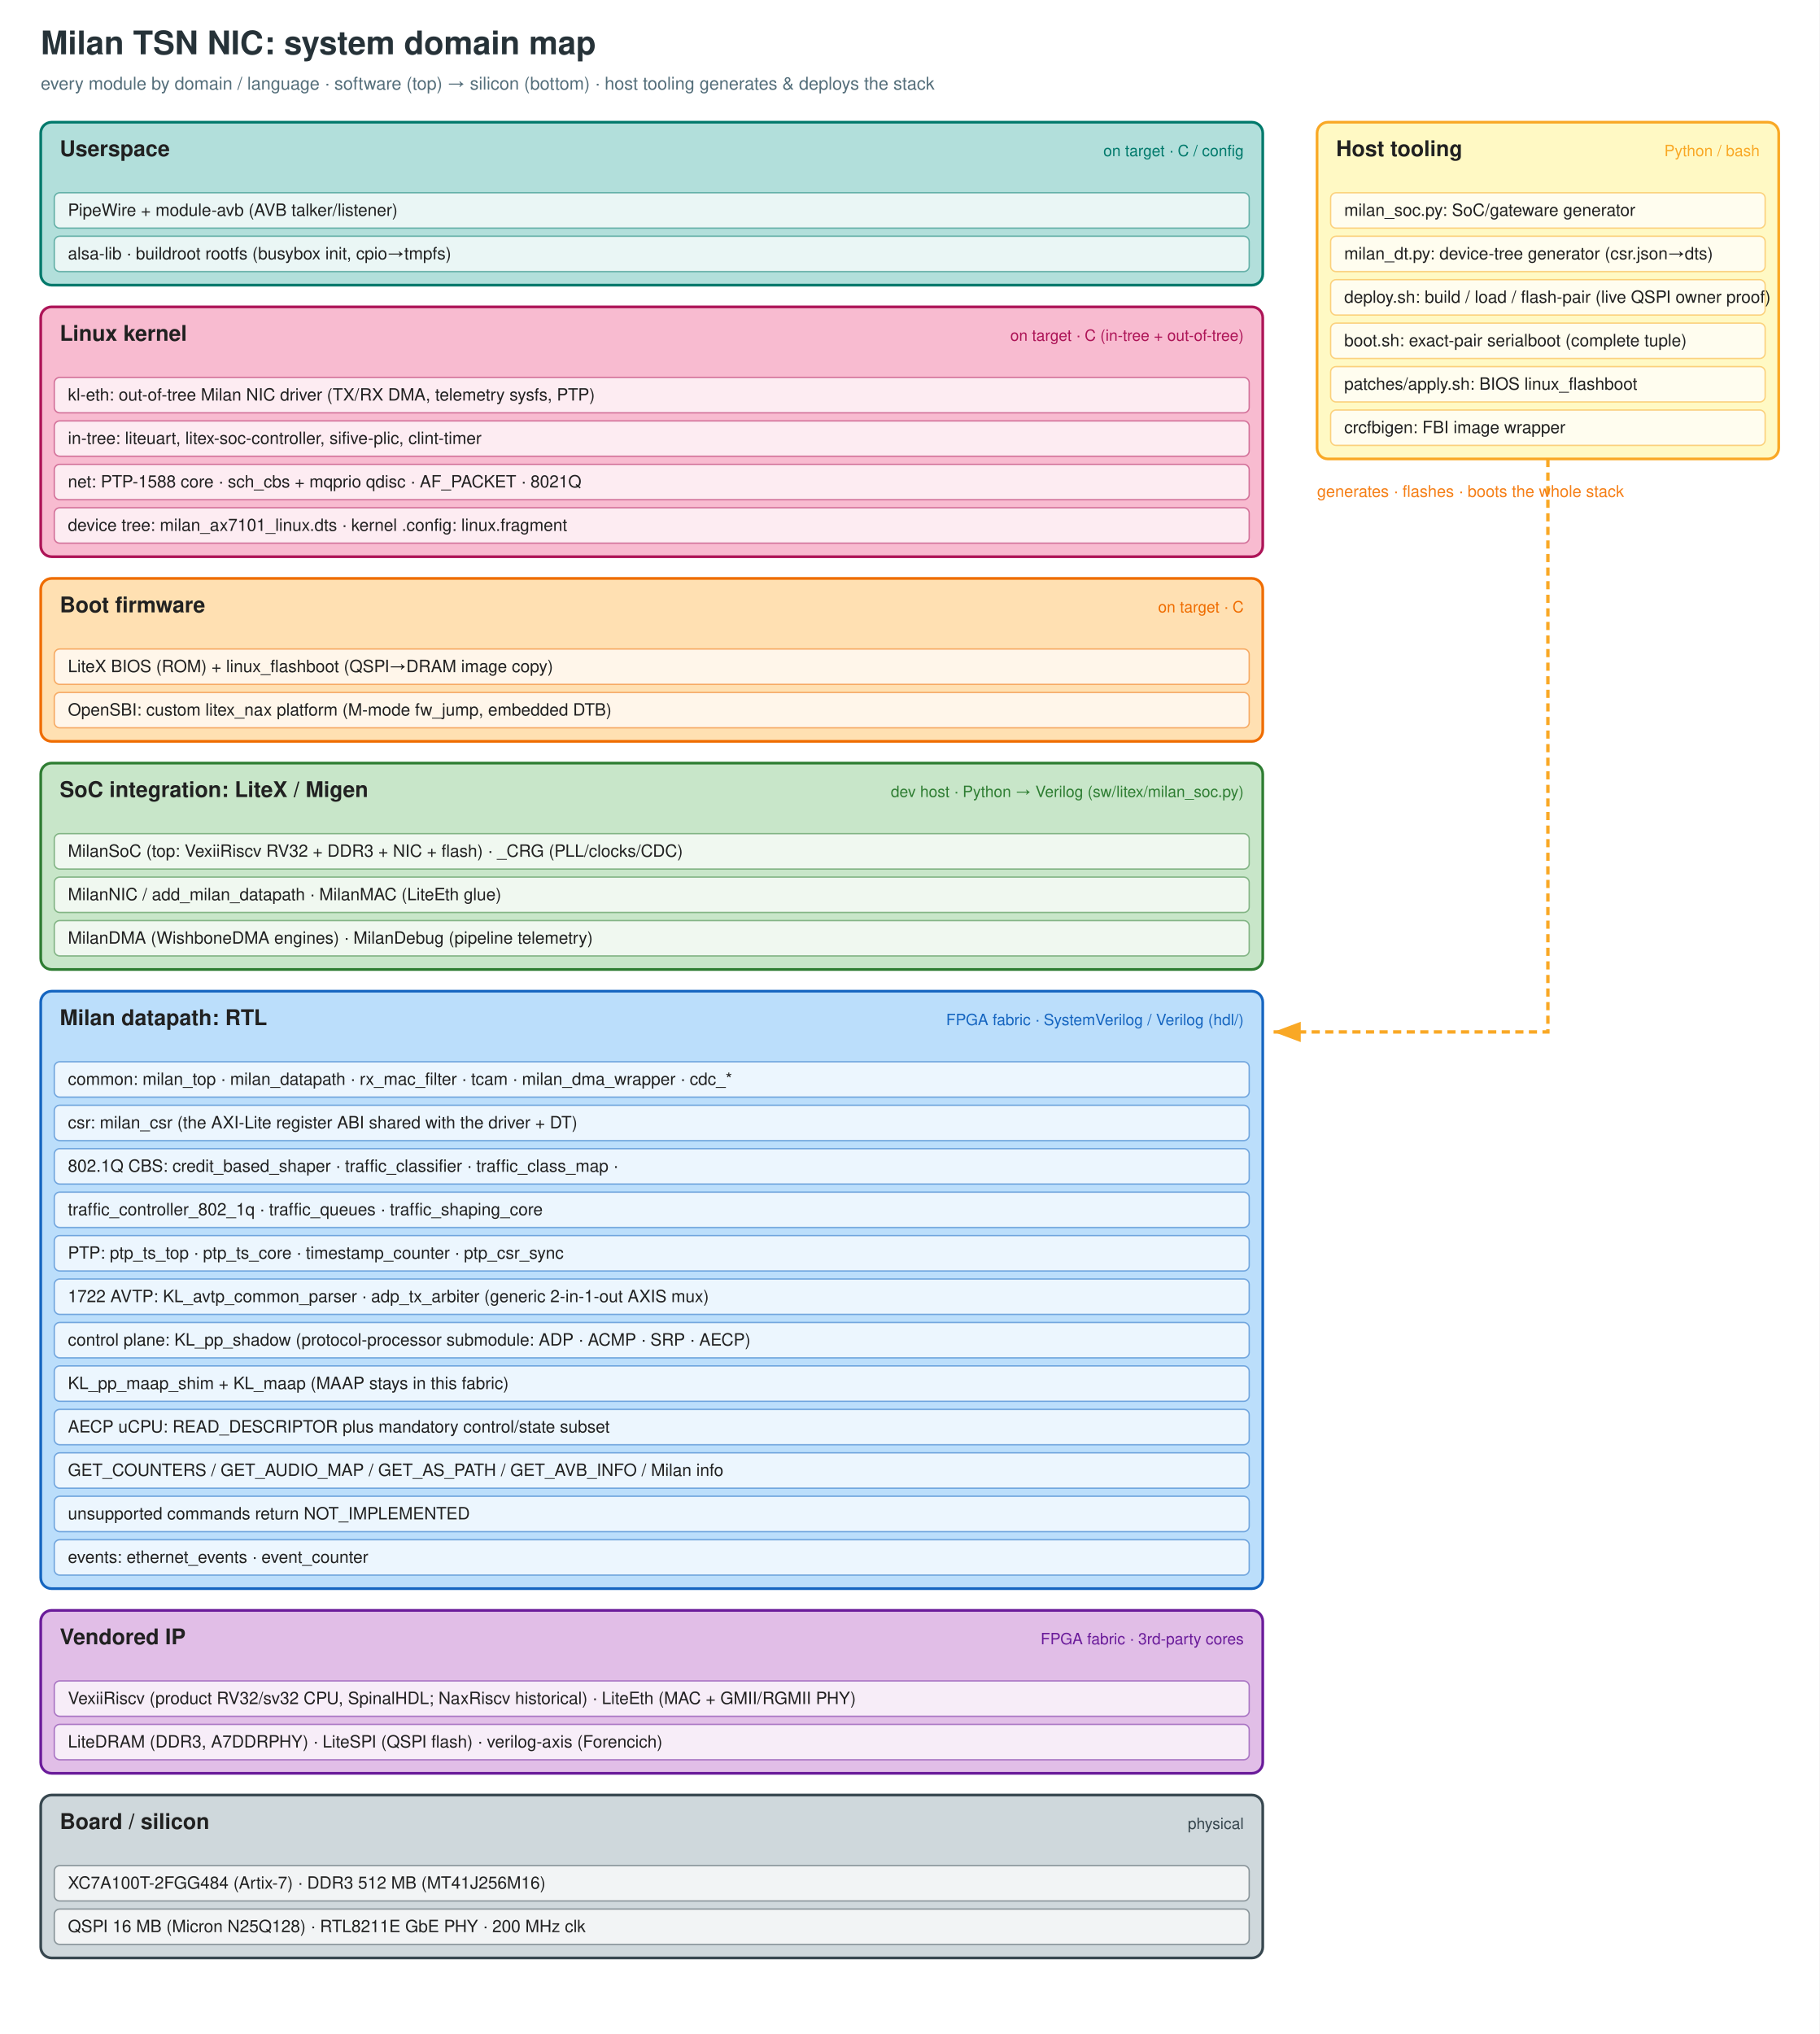
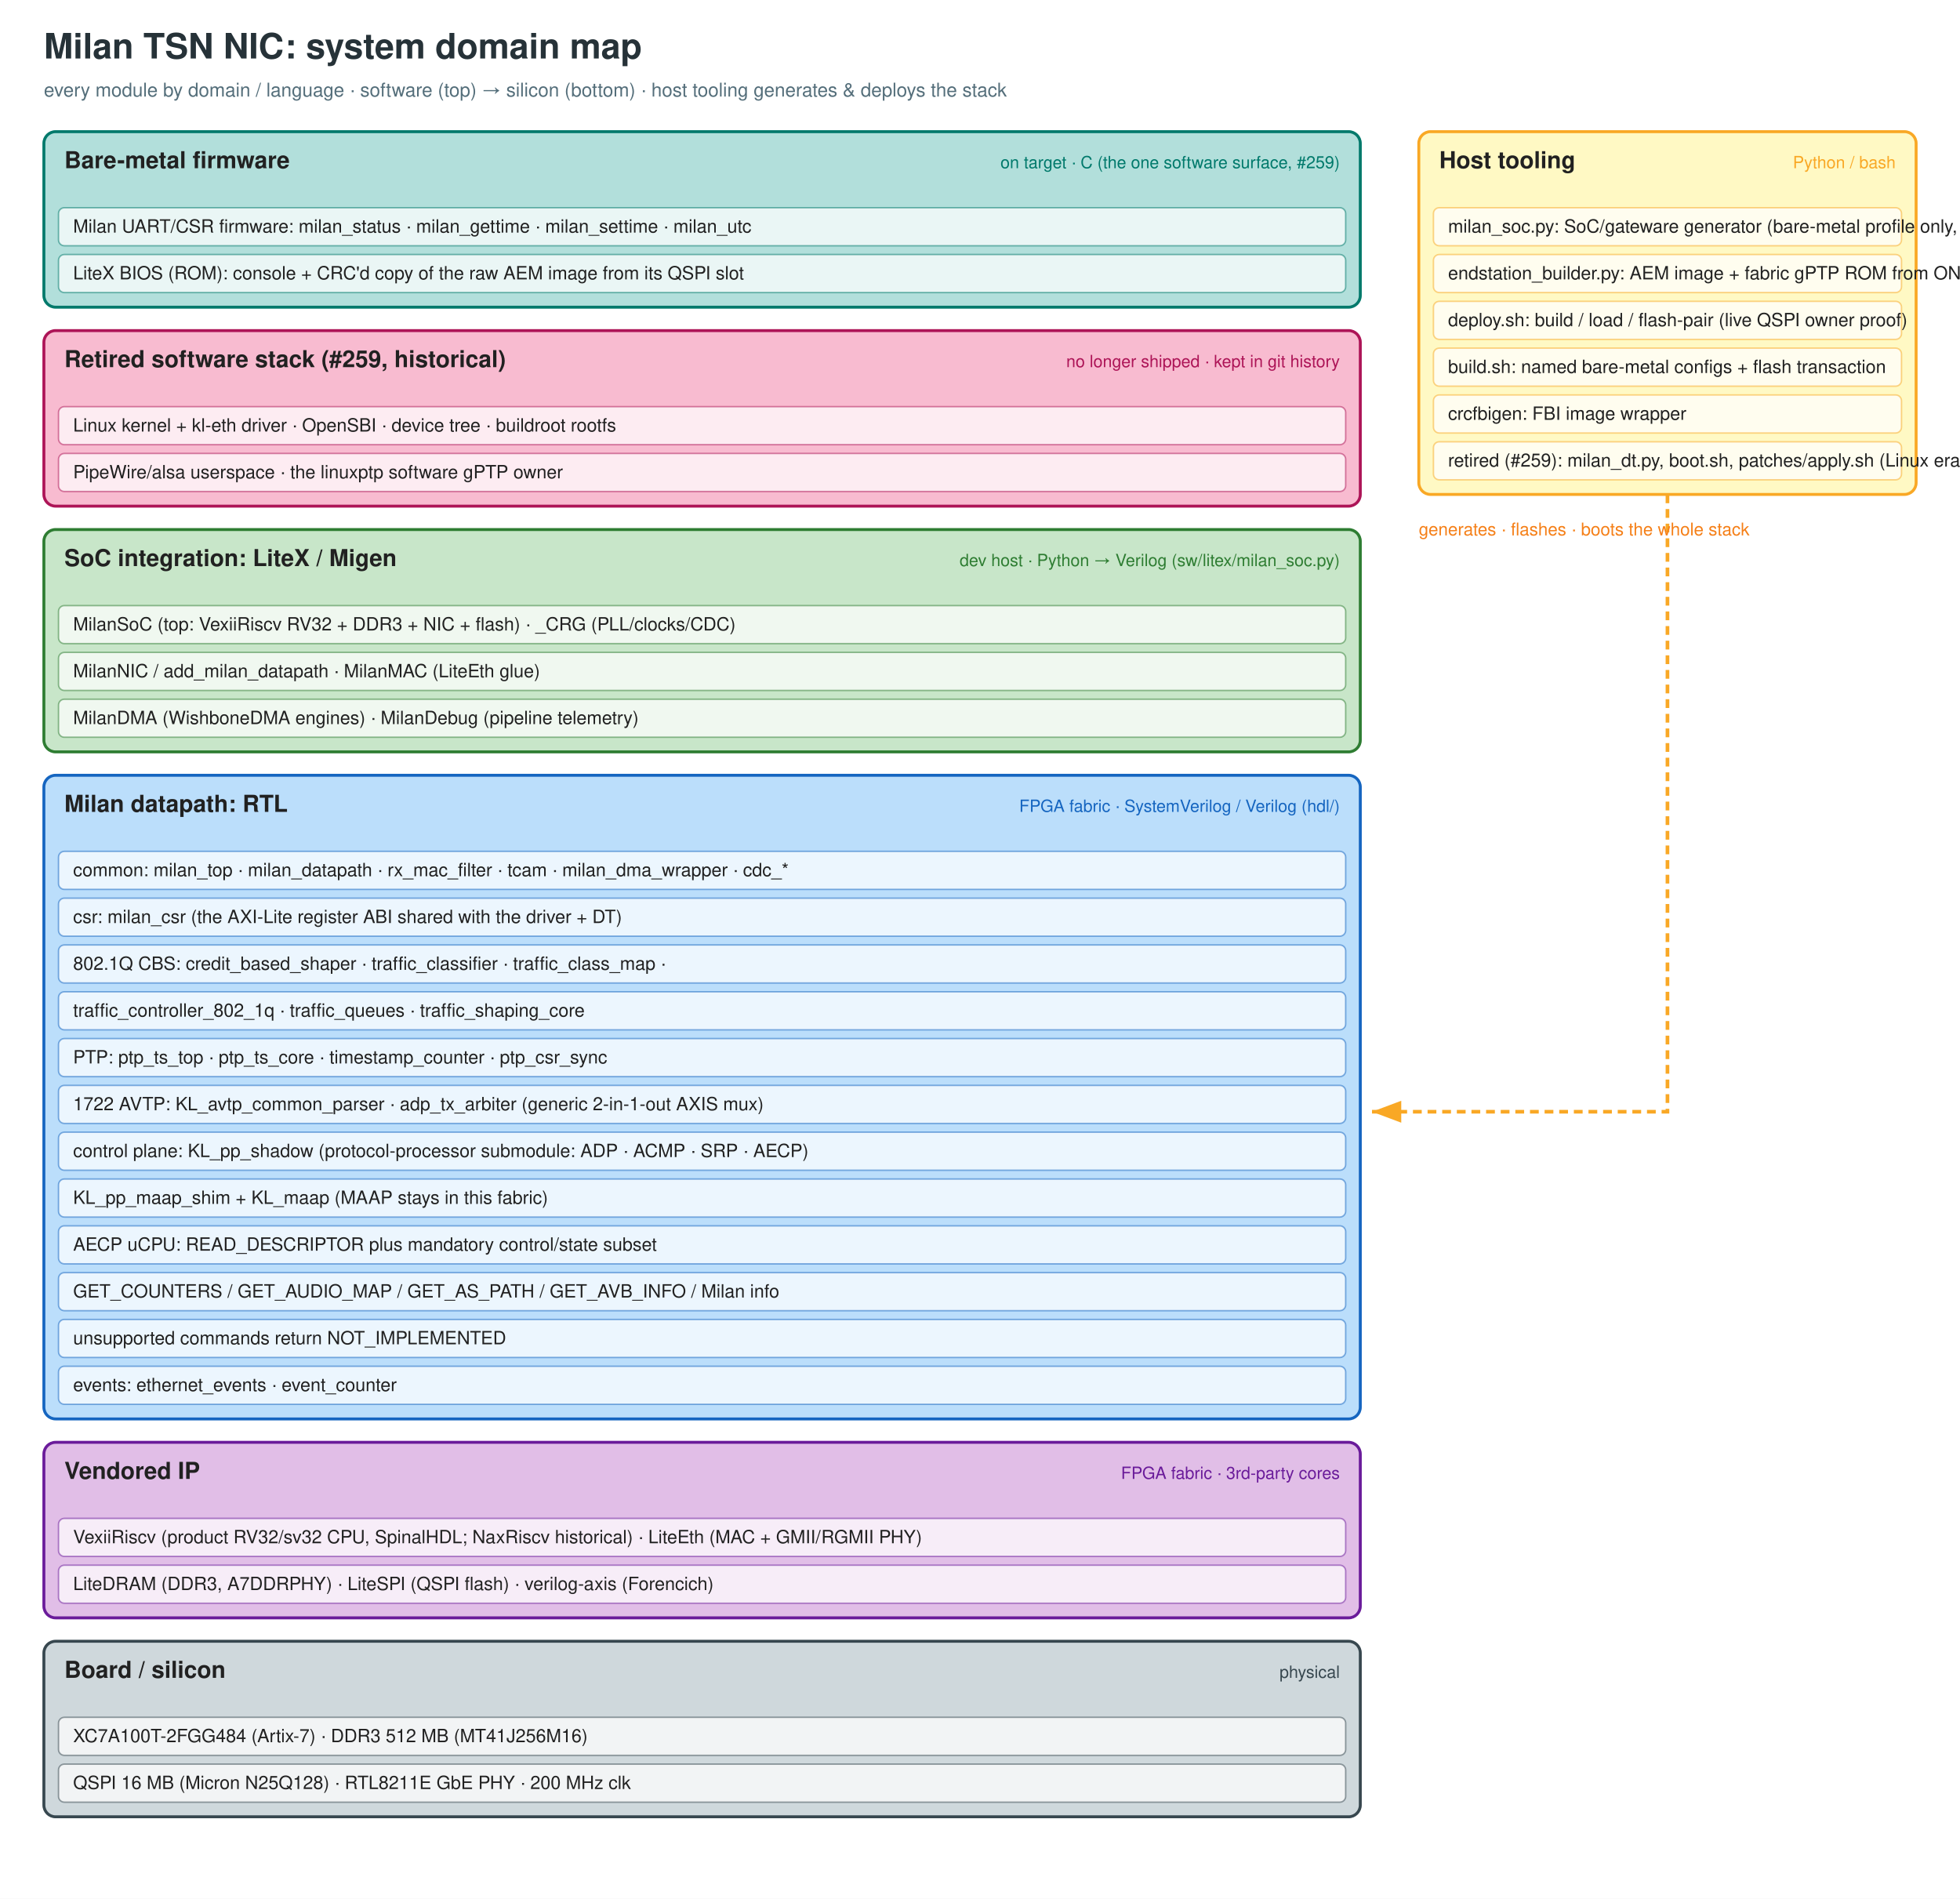
- <svg xmlns="http://www.w3.org/2000/svg" width="1340" height="1498" viewBox="0 0 1340 1498" font-family="Helvetica,Arial,sans-serif">
-   <rect width="1340" height="1498" fill="#ffffff" />
+ <svg xmlns="http://www.w3.org/2000/svg" width="1340" height="1298" viewBox="0 0 1340 1298" font-family="Helvetica,Arial,sans-serif">
+   <rect width="1340" height="1298" fill="#ffffff" />
  <text x="30" y="40" font-size="24" font-weight="bold" fill="#263238">Milan TSN NIC: system domain map</text>
  <text x="30" y="66" font-size="13" fill="#546E7A">every module by domain / language · software (top) → silicon (bottom) · host tooling generates &amp; deploys the stack</text>
  <rect x="30" y="90" width="900" height="120" rx="8" fill="#B2DFDB" stroke="#00796B" stroke-width="2" />
-   <text x="44" y="115" font-size="16" font-weight="bold" fill="#212121">Userspace</text>
+   <text x="44" y="115" font-size="16" font-weight="bold" fill="#212121">Bare-metal firmware</text>
  <text x="44" y="115" font-size="16" fill="#212121">
    <tspan> </tspan>
  </text>
-   <text x="916" y="115" font-size="11.5" fill="#00796B" text-anchor="end">on target · C / config</text>
+   <text x="916" y="115" font-size="11.5" fill="#00796B" text-anchor="end">on target · C (the one software surface, #259)</text>
  <rect x="40" y="142" width="880" height="26" rx="4" fill="#ffffff" fill-opacity="0.72" stroke="#00796B" stroke-opacity="0.5" stroke-width="1" />
-   <text x="50" y="159" font-size="12.5" fill="#212121">PipeWire + module-avb (AVB talker/listener)</text>
+   <text x="50" y="159" font-size="12.5" fill="#212121">Milan UART/CSR firmware: milan_status · milan_gettime · milan_settime · milan_utc</text>
  <rect x="40" y="174" width="880" height="26" rx="4" fill="#ffffff" fill-opacity="0.72" stroke="#00796B" stroke-opacity="0.5" stroke-width="1" />
-   <text x="50" y="191" font-size="12.5" fill="#212121">alsa-lib · buildroot rootfs (busybox init, cpio→tmpfs)</text>
-   <rect x="30" y="226" width="900" height="184" rx="8" fill="#F8BBD0" stroke="#AD1457" stroke-width="2" />
-   <text x="44" y="251" font-size="16" font-weight="bold" fill="#212121">Linux kernel</text>
+   <text x="50" y="191" font-size="12.5" fill="#212121">LiteX BIOS (ROM): console + CRC'd copy of the raw AEM image from its QSPI slot</text>
+   <rect x="30" y="226" width="900" height="120" rx="8" fill="#F8BBD0" stroke="#AD1457" stroke-width="2" />
+   <text x="44" y="251" font-size="16" font-weight="bold" fill="#212121">Retired software stack (#259, historical)</text>
  <text x="44" y="251" font-size="16" fill="#212121">
    <tspan> </tspan>
  </text>
-   <text x="916" y="251" font-size="11.5" fill="#AD1457" text-anchor="end">on target · C (in-tree + out-of-tree)</text>
+   <text x="916" y="251" font-size="11.5" fill="#AD1457" text-anchor="end">no longer shipped · kept in git history</text>
  <rect x="40" y="278" width="880" height="26" rx="4" fill="#ffffff" fill-opacity="0.72" stroke="#AD1457" stroke-opacity="0.5" stroke-width="1" />
-   <text x="50" y="295" font-size="12.5" fill="#212121">kl-eth: out-of-tree Milan NIC driver (TX/RX DMA, telemetry sysfs, PTP)</text>
+   <text x="50" y="295" font-size="12.5" fill="#212121">Linux kernel + kl-eth driver · OpenSBI · device tree · buildroot rootfs</text>
  <rect x="40" y="310" width="880" height="26" rx="4" fill="#ffffff" fill-opacity="0.72" stroke="#AD1457" stroke-opacity="0.5" stroke-width="1" />
-   <text x="50" y="327" font-size="12.5" fill="#212121">in-tree: liteuart, litex-soc-controller, sifive-plic, clint-timer</text>
-   <rect x="40" y="342" width="880" height="26" rx="4" fill="#ffffff" fill-opacity="0.72" stroke="#AD1457" stroke-opacity="0.5" stroke-width="1" />
-   <text x="50" y="359" font-size="12.5" fill="#212121">net: PTP-1588 core · sch_cbs + mqprio qdisc · AF_PACKET · 8021Q</text>
-   <rect x="40" y="374" width="880" height="26" rx="4" fill="#ffffff" fill-opacity="0.72" stroke="#AD1457" stroke-opacity="0.5" stroke-width="1" />
-   <text x="50" y="391" font-size="12.5" fill="#212121">device tree: milan_ax7101_linux.dts  ·  kernel .config: linux.fragment</text>
-   <rect x="30" y="426" width="900" height="120" rx="8" fill="#FFE0B2" stroke="#EF6C00" stroke-width="2" />
-   <text x="44" y="451" font-size="16" font-weight="bold" fill="#212121">Boot firmware</text>
-   <text x="44" y="451" font-size="16" fill="#212121">
+   <text x="50" y="327" font-size="12.5" fill="#212121">PipeWire/alsa userspace · the linuxptp software gPTP owner</text>
+   <rect x="30" y="362" width="900" height="152" rx="8" fill="#C8E6C9" stroke="#2E7D32" stroke-width="2" />
+   <text x="44" y="387" font-size="16" font-weight="bold" fill="#212121">SoC integration: LiteX / Migen</text>
+   <text x="44" y="387" font-size="16" fill="#212121">
    <tspan> </tspan>
  </text>
-   <text x="916" y="451" font-size="11.5" fill="#EF6C00" text-anchor="end">on target · C</text>
-   <rect x="40" y="478" width="880" height="26" rx="4" fill="#ffffff" fill-opacity="0.72" stroke="#EF6C00" stroke-opacity="0.5" stroke-width="1" />
-   <text x="50" y="495" font-size="12.5" fill="#212121">LiteX BIOS (ROM) + linux_flashboot (QSPI→DRAM image copy)</text>
-   <rect x="40" y="510" width="880" height="26" rx="4" fill="#ffffff" fill-opacity="0.72" stroke="#EF6C00" stroke-opacity="0.5" stroke-width="1" />
-   <text x="50" y="527" font-size="12.5" fill="#212121">OpenSBI: custom litex_nax platform (M-mode fw_jump, embedded DTB)</text>
-   <rect x="30" y="562" width="900" height="152" rx="8" fill="#C8E6C9" stroke="#2E7D32" stroke-width="2" />
-   <text x="44" y="587" font-size="16" font-weight="bold" fill="#212121">SoC integration: LiteX / Migen</text>
-   <text x="44" y="587" font-size="16" fill="#212121">
+   <text x="916" y="387" font-size="11.5" fill="#2E7D32" text-anchor="end">dev host · Python → Verilog  (sw/litex/milan_soc.py)</text>
+   <rect x="40" y="414" width="880" height="26" rx="4" fill="#ffffff" fill-opacity="0.72" stroke="#2E7D32" stroke-opacity="0.5" stroke-width="1" />
+   <text x="50" y="431" font-size="12.5" fill="#212121">MilanSoC (top: VexiiRiscv RV32 + DDR3 + NIC + flash)   ·   _CRG (PLL/clocks/CDC)</text>
+   <rect x="40" y="446" width="880" height="26" rx="4" fill="#ffffff" fill-opacity="0.72" stroke="#2E7D32" stroke-opacity="0.5" stroke-width="1" />
+   <text x="50" y="463" font-size="12.5" fill="#212121">MilanNIC / add_milan_datapath   ·   MilanMAC (LiteEth glue)</text>
+   <rect x="40" y="478" width="880" height="26" rx="4" fill="#ffffff" fill-opacity="0.72" stroke="#2E7D32" stroke-opacity="0.5" stroke-width="1" />
+   <text x="50" y="495" font-size="12.5" fill="#212121">MilanDMA (WishboneDMA engines)   ·   MilanDebug (pipeline telemetry)</text>
+   <rect x="30" y="530" width="900" height="440" rx="8" fill="#BBDEFB" stroke="#1565C0" stroke-width="2" />
+   <text x="44" y="555" font-size="16" font-weight="bold" fill="#212121">Milan datapath: RTL</text>
+   <text x="44" y="555" font-size="16" fill="#212121">
    <tspan> </tspan>
  </text>
-   <text x="916" y="587" font-size="11.5" fill="#2E7D32" text-anchor="end">dev host · Python → Verilog  (sw/litex/milan_soc.py)</text>
-   <rect x="40" y="614" width="880" height="26" rx="4" fill="#ffffff" fill-opacity="0.72" stroke="#2E7D32" stroke-opacity="0.5" stroke-width="1" />
-   <text x="50" y="631" font-size="12.5" fill="#212121">MilanSoC (top: VexiiRiscv RV32 + DDR3 + NIC + flash)   ·   _CRG (PLL/clocks/CDC)</text>
-   <rect x="40" y="646" width="880" height="26" rx="4" fill="#ffffff" fill-opacity="0.72" stroke="#2E7D32" stroke-opacity="0.5" stroke-width="1" />
-   <text x="50" y="663" font-size="12.5" fill="#212121">MilanNIC / add_milan_datapath   ·   MilanMAC (LiteEth glue)</text>
-   <rect x="40" y="678" width="880" height="26" rx="4" fill="#ffffff" fill-opacity="0.72" stroke="#2E7D32" stroke-opacity="0.5" stroke-width="1" />
-   <text x="50" y="695" font-size="12.5" fill="#212121">MilanDMA (WishboneDMA engines)   ·   MilanDebug (pipeline telemetry)</text>
-   <rect x="30" y="730" width="900" height="440" rx="8" fill="#BBDEFB" stroke="#1565C0" stroke-width="2" />
-   <text x="44" y="755" font-size="16" font-weight="bold" fill="#212121">Milan datapath: RTL</text>
-   <text x="44" y="755" font-size="16" fill="#212121">
+   <text x="916" y="555" font-size="11.5" fill="#1565C0" text-anchor="end">FPGA fabric · SystemVerilog / Verilog  (hdl/)</text>
+   <rect x="40" y="582" width="880" height="26" rx="4" fill="#ffffff" fill-opacity="0.72" stroke="#1565C0" stroke-opacity="0.5" stroke-width="1" />
+   <text x="50" y="599" font-size="12.5" fill="#212121">common: milan_top · milan_datapath · rx_mac_filter · tcam · milan_dma_wrapper · cdc_*</text>
+   <rect x="40" y="614" width="880" height="26" rx="4" fill="#ffffff" fill-opacity="0.72" stroke="#1565C0" stroke-opacity="0.5" stroke-width="1" />
+   <text x="50" y="631" font-size="12.5" fill="#212121">csr: milan_csr  (the AXI-Lite register ABI shared with the driver + DT)</text>
+   <rect x="40" y="646" width="880" height="26" rx="4" fill="#ffffff" fill-opacity="0.72" stroke="#1565C0" stroke-opacity="0.5" stroke-width="1" />
+   <text x="50" y="663" font-size="12.5" fill="#212121">802.1Q CBS: credit_based_shaper · traffic_classifier · traffic_class_map ·</text>
+   <rect x="40" y="678" width="880" height="26" rx="4" fill="#ffffff" fill-opacity="0.72" stroke="#1565C0" stroke-opacity="0.5" stroke-width="1" />
+   <text x="50" y="695" font-size="12.5" fill="#212121">            traffic_controller_802_1q · traffic_queues · traffic_shaping_core</text>
+   <rect x="40" y="710" width="880" height="26" rx="4" fill="#ffffff" fill-opacity="0.72" stroke="#1565C0" stroke-opacity="0.5" stroke-width="1" />
+   <text x="50" y="727" font-size="12.5" fill="#212121">PTP: ptp_ts_top · ptp_ts_core · timestamp_counter · ptp_csr_sync</text>
+   <rect x="40" y="742" width="880" height="26" rx="4" fill="#ffffff" fill-opacity="0.72" stroke="#1565C0" stroke-opacity="0.5" stroke-width="1" />
+   <text x="50" y="759" font-size="12.5" fill="#212121">1722 AVTP: KL_avtp_common_parser   ·   adp_tx_arbiter (generic 2-in-1-out AXIS mux)</text>
+   <rect x="40" y="774" width="880" height="26" rx="4" fill="#ffffff" fill-opacity="0.72" stroke="#1565C0" stroke-opacity="0.5" stroke-width="1" />
+   <text x="50" y="791" font-size="12.5" fill="#212121">control plane: KL_pp_shadow (protocol-processor submodule: ADP · ACMP · SRP · AECP)</text>
+   <rect x="40" y="806" width="880" height="26" rx="4" fill="#ffffff" fill-opacity="0.72" stroke="#1565C0" stroke-opacity="0.5" stroke-width="1" />
+   <text x="50" y="823" font-size="12.5" fill="#212121">               KL_pp_maap_shim + KL_maap  (MAAP stays in this fabric)</text>
+   <rect x="40" y="838" width="880" height="26" rx="4" fill="#ffffff" fill-opacity="0.72" stroke="#1565C0" stroke-opacity="0.5" stroke-width="1" />
+   <text x="50" y="855" font-size="12.5" fill="#212121">               AECP uCPU: READ_DESCRIPTOR plus mandatory control/state subset</text>
+   <rect x="40" y="870" width="880" height="26" rx="4" fill="#ffffff" fill-opacity="0.72" stroke="#1565C0" stroke-opacity="0.5" stroke-width="1" />
+   <text x="50" y="887" font-size="12.5" fill="#212121">               GET_COUNTERS / GET_AUDIO_MAP / GET_AS_PATH / GET_AVB_INFO / Milan info</text>
+   <rect x="40" y="902" width="880" height="26" rx="4" fill="#ffffff" fill-opacity="0.72" stroke="#1565C0" stroke-opacity="0.5" stroke-width="1" />
+   <text x="50" y="919" font-size="12.5" fill="#212121">               unsupported commands return NOT_IMPLEMENTED</text>
+   <rect x="40" y="934" width="880" height="26" rx="4" fill="#ffffff" fill-opacity="0.72" stroke="#1565C0" stroke-opacity="0.5" stroke-width="1" />
+   <text x="50" y="951" font-size="12.5" fill="#212121">events: ethernet_events · event_counter</text>
+   <rect x="30" y="986" width="900" height="120" rx="8" fill="#E1BEE7" stroke="#6A1B9A" stroke-width="2" />
+   <text x="44" y="1011" font-size="16" font-weight="bold" fill="#212121">Vendored IP</text>
+   <text x="44" y="1011" font-size="16" fill="#212121">
    <tspan> </tspan>
  </text>
-   <text x="916" y="755" font-size="11.5" fill="#1565C0" text-anchor="end">FPGA fabric · SystemVerilog / Verilog  (hdl/)</text>
-   <rect x="40" y="782" width="880" height="26" rx="4" fill="#ffffff" fill-opacity="0.72" stroke="#1565C0" stroke-opacity="0.5" stroke-width="1" />
-   <text x="50" y="799" font-size="12.5" fill="#212121">common: milan_top · milan_datapath · rx_mac_filter · tcam · milan_dma_wrapper · cdc_*</text>
-   <rect x="40" y="814" width="880" height="26" rx="4" fill="#ffffff" fill-opacity="0.72" stroke="#1565C0" stroke-opacity="0.5" stroke-width="1" />
-   <text x="50" y="831" font-size="12.5" fill="#212121">csr: milan_csr  (the AXI-Lite register ABI shared with the driver + DT)</text>
-   <rect x="40" y="846" width="880" height="26" rx="4" fill="#ffffff" fill-opacity="0.72" stroke="#1565C0" stroke-opacity="0.5" stroke-width="1" />
-   <text x="50" y="863" font-size="12.5" fill="#212121">802.1Q CBS: credit_based_shaper · traffic_classifier · traffic_class_map ·</text>
-   <rect x="40" y="878" width="880" height="26" rx="4" fill="#ffffff" fill-opacity="0.72" stroke="#1565C0" stroke-opacity="0.5" stroke-width="1" />
-   <text x="50" y="895" font-size="12.5" fill="#212121">            traffic_controller_802_1q · traffic_queues · traffic_shaping_core</text>
-   <rect x="40" y="910" width="880" height="26" rx="4" fill="#ffffff" fill-opacity="0.72" stroke="#1565C0" stroke-opacity="0.5" stroke-width="1" />
-   <text x="50" y="927" font-size="12.5" fill="#212121">PTP: ptp_ts_top · ptp_ts_core · timestamp_counter · ptp_csr_sync</text>
-   <rect x="40" y="942" width="880" height="26" rx="4" fill="#ffffff" fill-opacity="0.72" stroke="#1565C0" stroke-opacity="0.5" stroke-width="1" />
-   <text x="50" y="959" font-size="12.5" fill="#212121">1722 AVTP: KL_avtp_common_parser   ·   adp_tx_arbiter (generic 2-in-1-out AXIS mux)</text>
-   <rect x="40" y="974" width="880" height="26" rx="4" fill="#ffffff" fill-opacity="0.72" stroke="#1565C0" stroke-opacity="0.5" stroke-width="1" />
-   <text x="50" y="991" font-size="12.5" fill="#212121">control plane: KL_pp_shadow (protocol-processor submodule: ADP · ACMP · SRP · AECP)</text>
-   <rect x="40" y="1006" width="880" height="26" rx="4" fill="#ffffff" fill-opacity="0.72" stroke="#1565C0" stroke-opacity="0.5" stroke-width="1" />
-   <text x="50" y="1023" font-size="12.5" fill="#212121">               KL_pp_maap_shim + KL_maap  (MAAP stays in this fabric)</text>
-   <rect x="40" y="1038" width="880" height="26" rx="4" fill="#ffffff" fill-opacity="0.72" stroke="#1565C0" stroke-opacity="0.5" stroke-width="1" />
-   <text x="50" y="1055" font-size="12.5" fill="#212121">               AECP uCPU: READ_DESCRIPTOR plus mandatory control/state subset</text>
-   <rect x="40" y="1070" width="880" height="26" rx="4" fill="#ffffff" fill-opacity="0.72" stroke="#1565C0" stroke-opacity="0.5" stroke-width="1" />
-   <text x="50" y="1087" font-size="12.5" fill="#212121">               GET_COUNTERS / GET_AUDIO_MAP / GET_AS_PATH / GET_AVB_INFO / Milan info</text>
-   <rect x="40" y="1102" width="880" height="26" rx="4" fill="#ffffff" fill-opacity="0.72" stroke="#1565C0" stroke-opacity="0.5" stroke-width="1" />
-   <text x="50" y="1119" font-size="12.5" fill="#212121">               unsupported commands return NOT_IMPLEMENTED</text>
-   <rect x="40" y="1134" width="880" height="26" rx="4" fill="#ffffff" fill-opacity="0.72" stroke="#1565C0" stroke-opacity="0.5" stroke-width="1" />
-   <text x="50" y="1151" font-size="12.5" fill="#212121">events: ethernet_events · event_counter</text>
-   <rect x="30" y="1186" width="900" height="120" rx="8" fill="#E1BEE7" stroke="#6A1B9A" stroke-width="2" />
-   <text x="44" y="1211" font-size="16" font-weight="bold" fill="#212121">Vendored IP</text>
-   <text x="44" y="1211" font-size="16" fill="#212121">
+   <text x="916" y="1011" font-size="11.5" fill="#6A1B9A" text-anchor="end">FPGA fabric · 3rd-party cores</text>
+   <rect x="40" y="1038" width="880" height="26" rx="4" fill="#ffffff" fill-opacity="0.72" stroke="#6A1B9A" stroke-opacity="0.5" stroke-width="1" />
+   <text x="50" y="1055" font-size="12.5" fill="#212121">VexiiRiscv (product RV32/sv32 CPU, SpinalHDL; NaxRiscv historical)   ·   LiteEth (MAC + GMII/RGMII PHY)</text>
+   <rect x="40" y="1070" width="880" height="26" rx="4" fill="#ffffff" fill-opacity="0.72" stroke="#6A1B9A" stroke-opacity="0.5" stroke-width="1" />
+   <text x="50" y="1087" font-size="12.5" fill="#212121">LiteDRAM (DDR3, A7DDRPHY)   ·   LiteSPI (QSPI flash)   ·   verilog-axis (Forencich)</text>
+   <rect x="30" y="1122" width="900" height="120" rx="8" fill="#CFD8DC" stroke="#37474F" stroke-width="2" />
+   <text x="44" y="1147" font-size="16" font-weight="bold" fill="#212121">Board / silicon</text>
+   <text x="44" y="1147" font-size="16" fill="#212121">
    <tspan> </tspan>
  </text>
-   <text x="916" y="1211" font-size="11.5" fill="#6A1B9A" text-anchor="end">FPGA fabric · 3rd-party cores</text>
-   <rect x="40" y="1238" width="880" height="26" rx="4" fill="#ffffff" fill-opacity="0.72" stroke="#6A1B9A" stroke-opacity="0.5" stroke-width="1" />
-   <text x="50" y="1255" font-size="12.5" fill="#212121">VexiiRiscv (product RV32/sv32 CPU, SpinalHDL; NaxRiscv historical)   ·   LiteEth (MAC + GMII/RGMII PHY)</text>
-   <rect x="40" y="1270" width="880" height="26" rx="4" fill="#ffffff" fill-opacity="0.72" stroke="#6A1B9A" stroke-opacity="0.5" stroke-width="1" />
-   <text x="50" y="1287" font-size="12.5" fill="#212121">LiteDRAM (DDR3, A7DDRPHY)   ·   LiteSPI (QSPI flash)   ·   verilog-axis (Forencich)</text>
-   <rect x="30" y="1322" width="900" height="120" rx="8" fill="#CFD8DC" stroke="#37474F" stroke-width="2" />
-   <text x="44" y="1347" font-size="16" font-weight="bold" fill="#212121">Board / silicon</text>
-   <text x="44" y="1347" font-size="16" fill="#212121">
-     <tspan> </tspan>
-   </text>
-   <text x="916" y="1347" font-size="11.5" fill="#37474F" text-anchor="end">physical</text>
-   <rect x="40" y="1374" width="880" height="26" rx="4" fill="#ffffff" fill-opacity="0.72" stroke="#37474F" stroke-opacity="0.5" stroke-width="1" />
-   <text x="50" y="1391" font-size="12.5" fill="#212121">XC7A100T-2FGG484 (Artix-7)  ·  DDR3 512 MB (MT41J256M16)</text>
-   <rect x="40" y="1406" width="880" height="26" rx="4" fill="#ffffff" fill-opacity="0.72" stroke="#37474F" stroke-opacity="0.5" stroke-width="1" />
-   <text x="50" y="1423" font-size="12.5" fill="#212121">QSPI 16 MB (Micron N25Q128)  ·  RTL8211E GbE PHY  ·  200 MHz clk</text>
+   <text x="916" y="1147" font-size="11.5" fill="#37474F" text-anchor="end">physical</text>
+   <rect x="40" y="1174" width="880" height="26" rx="4" fill="#ffffff" fill-opacity="0.72" stroke="#37474F" stroke-opacity="0.5" stroke-width="1" />
+   <text x="50" y="1191" font-size="12.5" fill="#212121">XC7A100T-2FGG484 (Artix-7)  ·  DDR3 512 MB (MT41J256M16)</text>
+   <rect x="40" y="1206" width="880" height="26" rx="4" fill="#ffffff" fill-opacity="0.72" stroke="#37474F" stroke-opacity="0.5" stroke-width="1" />
+   <text x="50" y="1223" font-size="12.5" fill="#212121">QSPI 16 MB (Micron N25Q128)  ·  RTL8211E GbE PHY  ·  200 MHz clk</text>
  <rect x="970" y="90" width="340" height="248" rx="8" fill="#FFF9C4" stroke="#F9A825" stroke-width="2" />
  <text x="984" y="115" font-size="16" font-weight="bold" fill="#212121">Host tooling</text>
  <text x="984" y="115" font-size="16" fill="#212121">
    <tspan> </tspan>
  </text>
  <text x="1296" y="115" font-size="11.5" fill="#F9A825" text-anchor="end">Python / bash</text>
  <rect x="980" y="142" width="320" height="26" rx="4" fill="#ffffff" fill-opacity="0.72" stroke="#F9A825" stroke-opacity="0.5" stroke-width="1" />
-   <text x="990" y="159" font-size="12.5" fill="#212121">milan_soc.py: SoC/gateware generator</text>
+   <text x="990" y="159" font-size="12.5" fill="#212121">milan_soc.py: SoC/gateware generator (bare-metal profile only, #259)</text>
  <rect x="980" y="174" width="320" height="26" rx="4" fill="#ffffff" fill-opacity="0.72" stroke="#F9A825" stroke-opacity="0.5" stroke-width="1" />
-   <text x="990" y="191" font-size="12.5" fill="#212121">milan_dt.py: device-tree generator (csr.json→dts)</text>
+   <text x="990" y="191" font-size="12.5" fill="#212121">endstation_builder.py: AEM image + fabric gPTP ROM from ONE config</text>
  <rect x="980" y="206" width="320" height="26" rx="4" fill="#ffffff" fill-opacity="0.72" stroke="#F9A825" stroke-opacity="0.5" stroke-width="1" />
  <text x="990" y="223" font-size="12.5" fill="#212121">deploy.sh: build / load / flash-pair (live QSPI owner proof)</text>
  <rect x="980" y="238" width="320" height="26" rx="4" fill="#ffffff" fill-opacity="0.72" stroke="#F9A825" stroke-opacity="0.5" stroke-width="1" />
-   <text x="990" y="255" font-size="12.5" fill="#212121">boot.sh: exact-pair serialboot (complete tuple)</text>
+   <text x="990" y="255" font-size="12.5" fill="#212121">build.sh: named bare-metal configs + flash transaction</text>
  <rect x="980" y="270" width="320" height="26" rx="4" fill="#ffffff" fill-opacity="0.72" stroke="#F9A825" stroke-opacity="0.5" stroke-width="1" />
-   <text x="990" y="287" font-size="12.5" fill="#212121">patches/apply.sh: BIOS linux_flashboot</text>
+   <text x="990" y="287" font-size="12.5" fill="#212121">crcfbigen: FBI image wrapper</text>
  <rect x="980" y="302" width="320" height="26" rx="4" fill="#ffffff" fill-opacity="0.72" stroke="#F9A825" stroke-opacity="0.5" stroke-width="1" />
-   <text x="990" y="319" font-size="12.5" fill="#212121">crcfbigen: FBI image wrapper</text>
+   <text x="990" y="319" font-size="12.5" fill="#212121">retired (#259): milan_dt.py, boot.sh, patches/apply.sh (Linux era)</text>
  <defs>
    <marker id="a" markerWidth="10" markerHeight="10" refX="8" refY="3" orient="auto">
      <path d="M0,0 L8,3 L0,6 Z" fill="#F9A825" />
    </marker>
  </defs>
  <path d="M1140 338 L1140 760 L938 760" fill="none" stroke="#F9A825" stroke-width="2.5" marker-end="url(#a)" stroke-dasharray="6 4" />
  <text x="970" y="366" font-size="12" fill="#F57F17">generates · flashes · boots the whole stack</text>
</svg>
